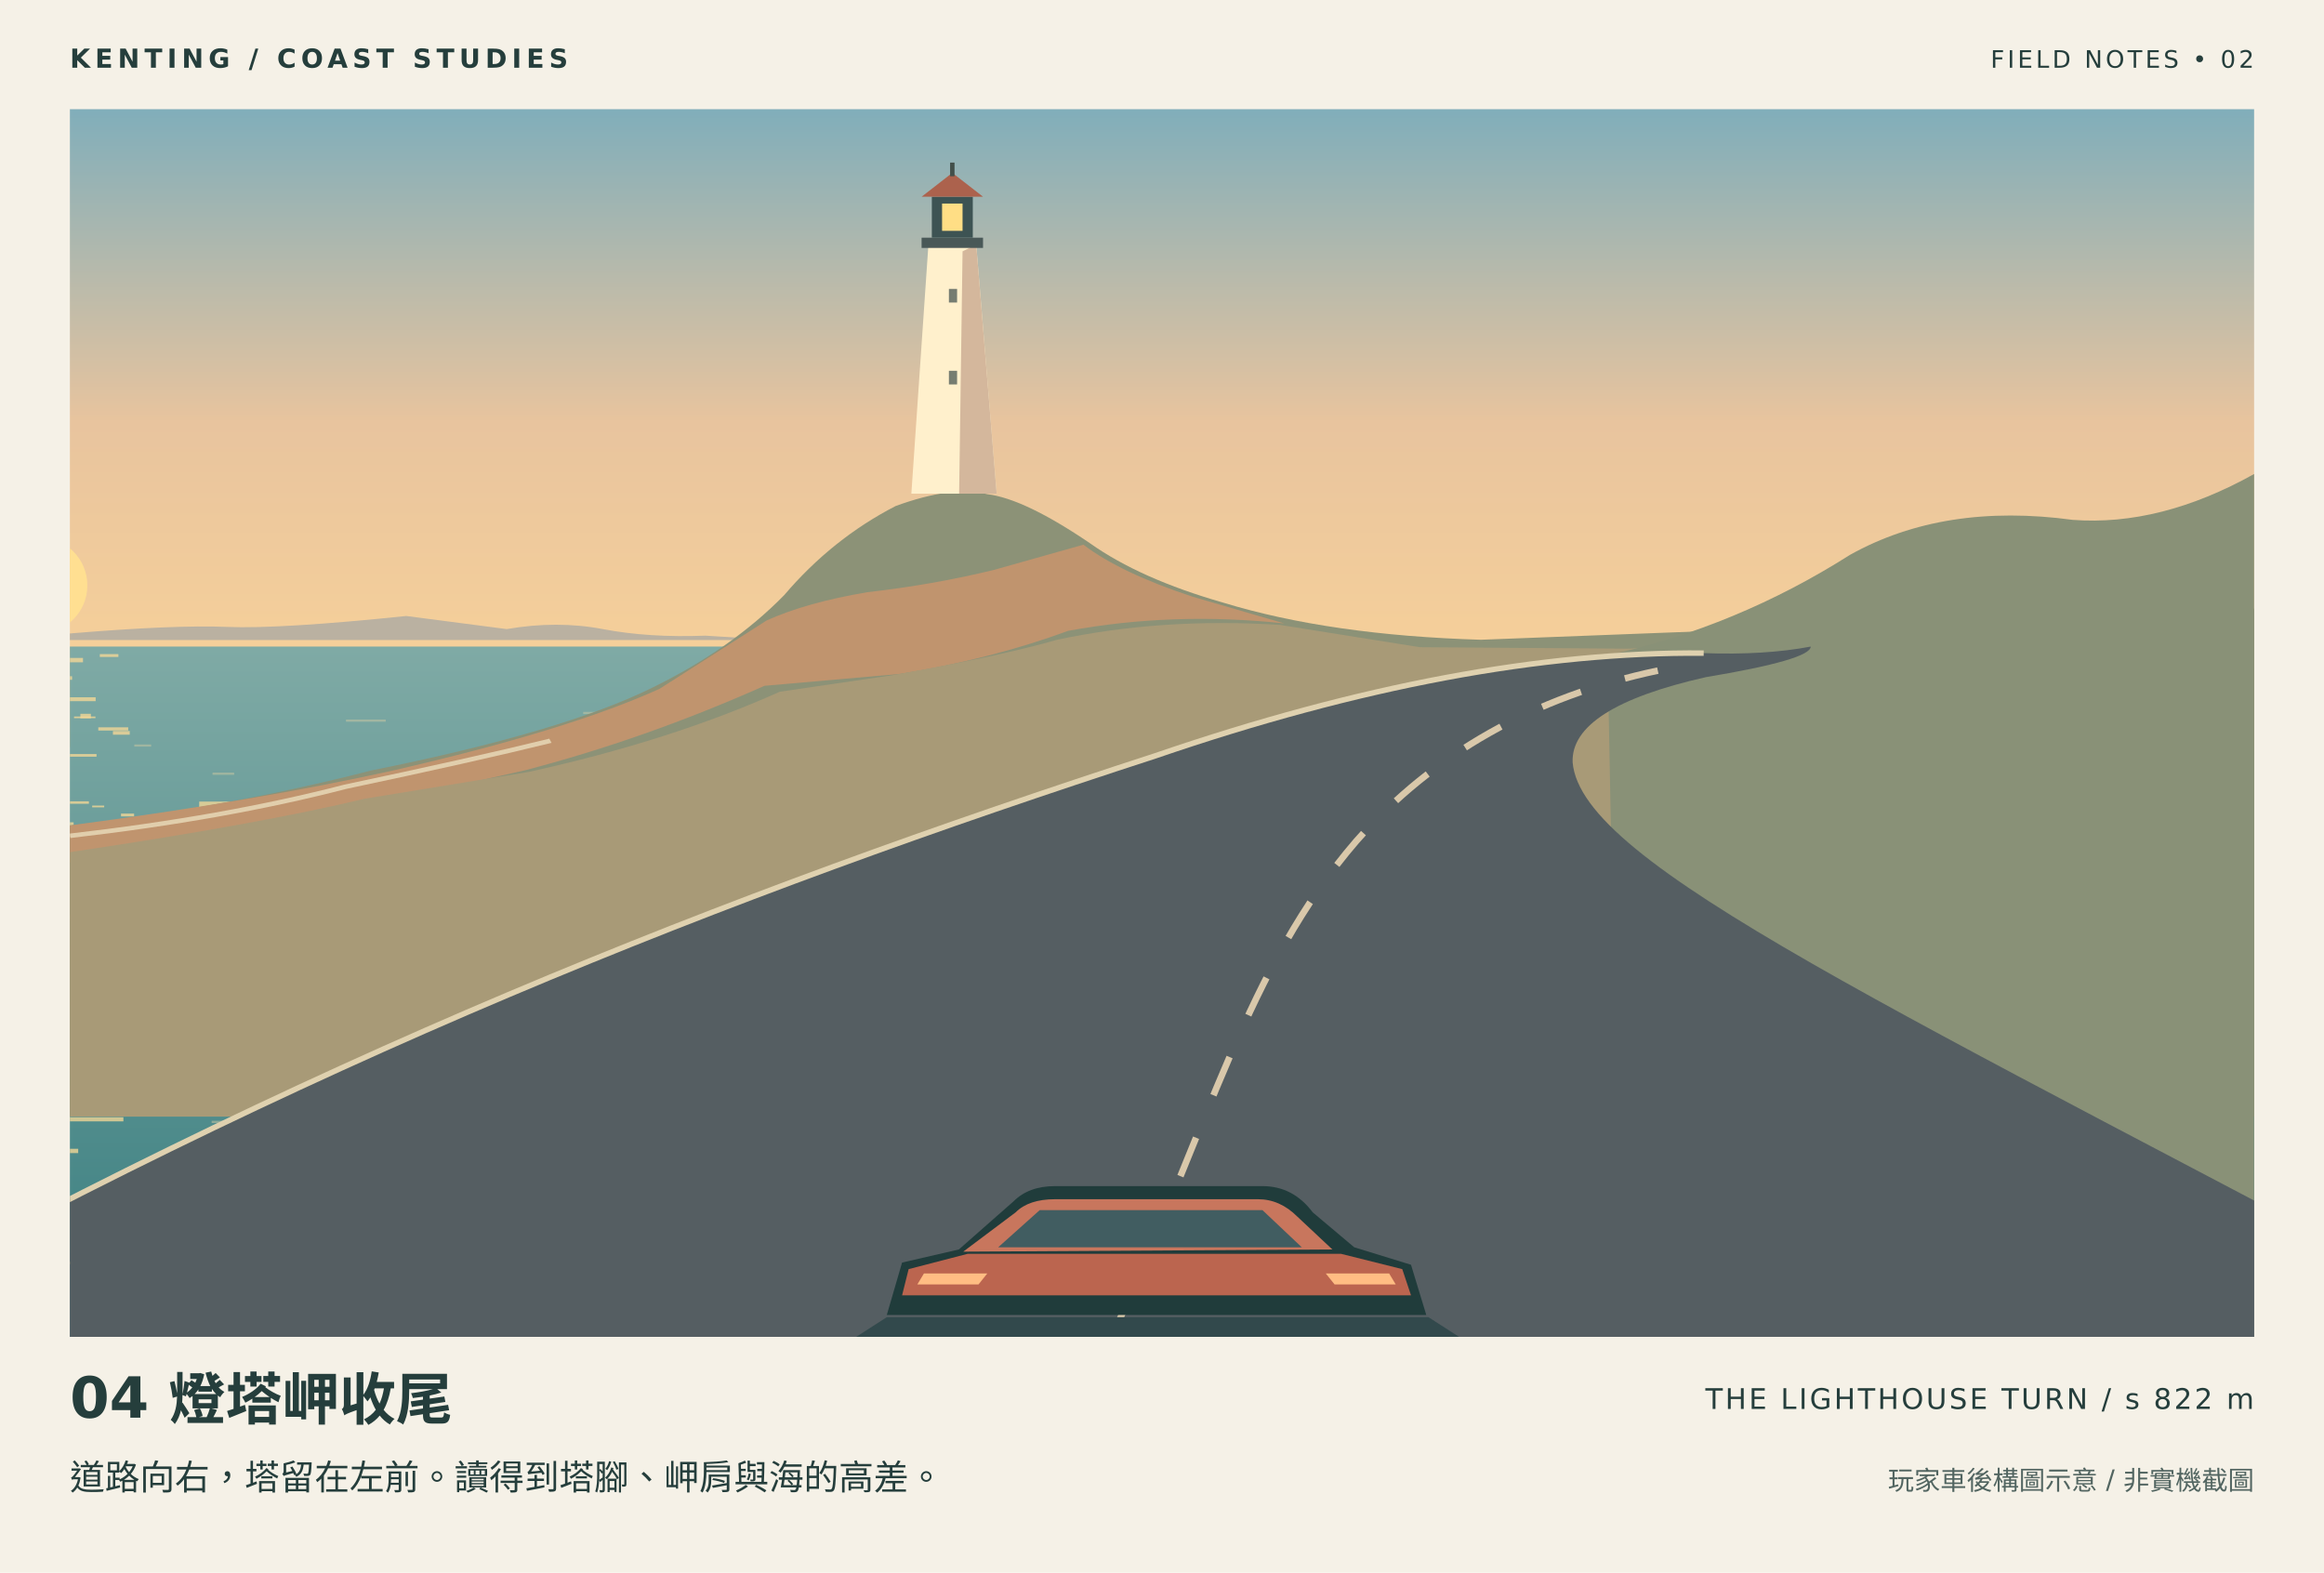
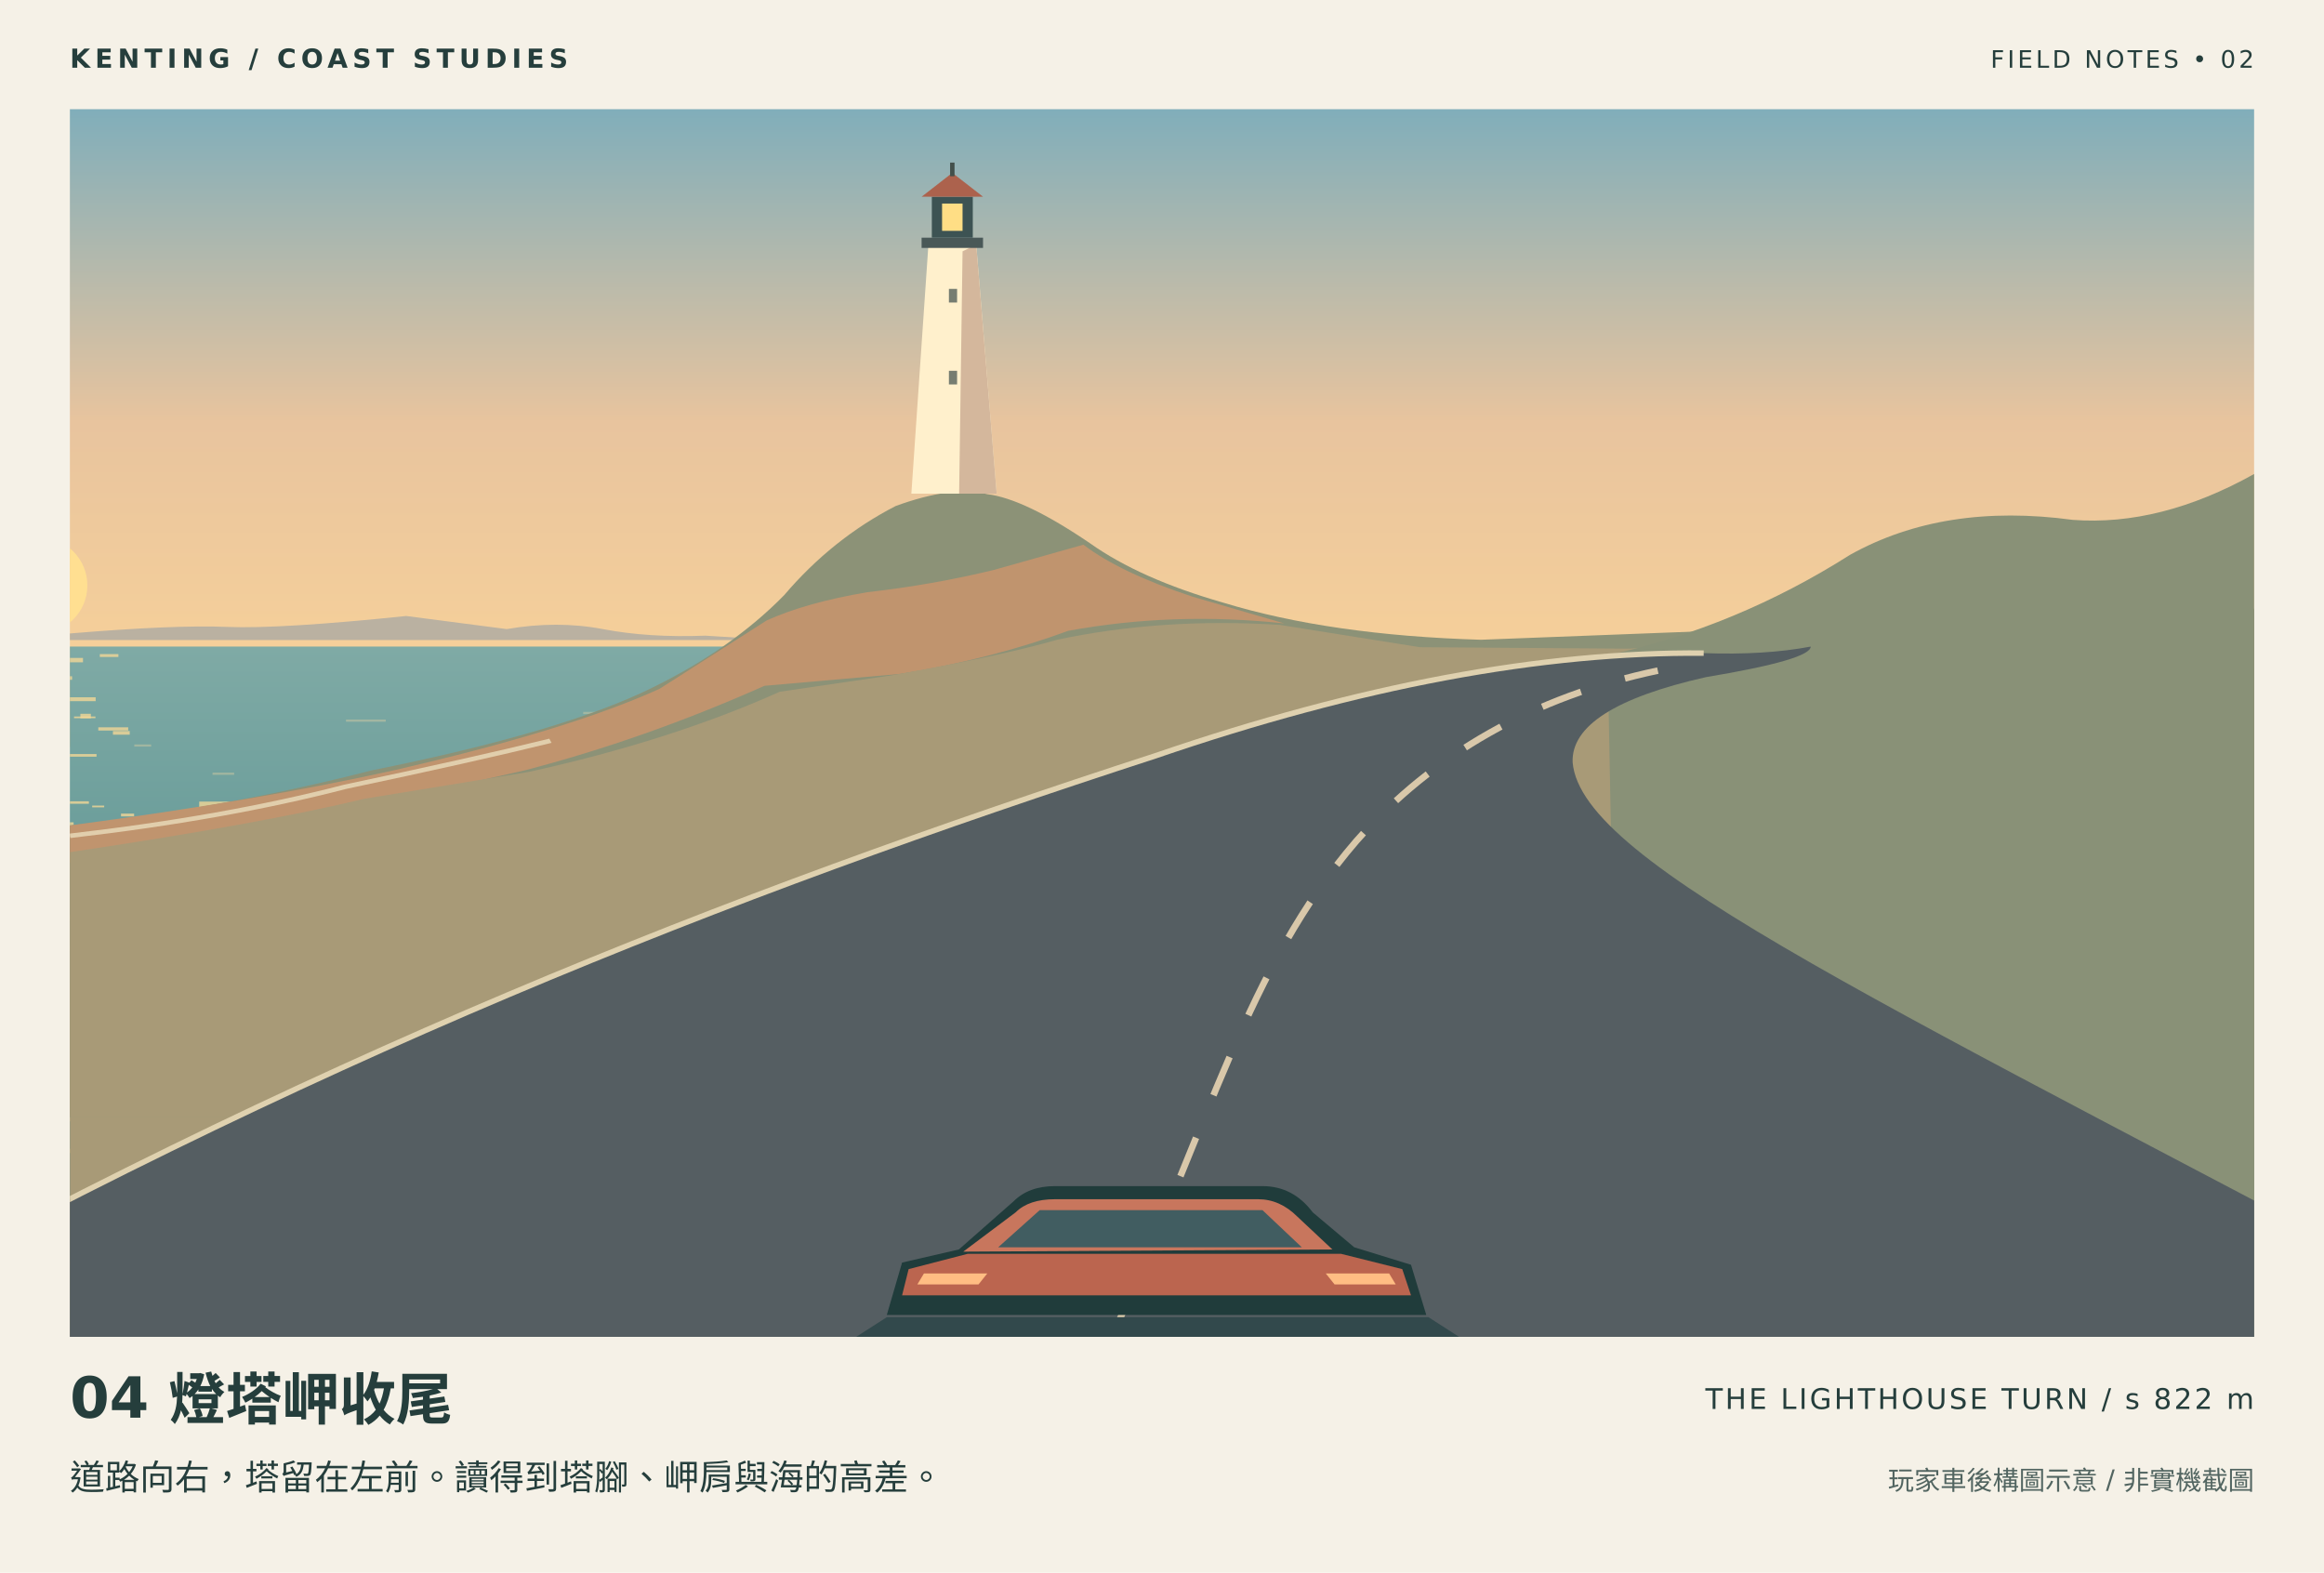
<svg xmlns="http://www.w3.org/2000/svg" width="1064" height="720" viewBox="0 0 1064 720" font-family="DejaVu Sans, Noto Sans CJK TC, sans-serif">
  <defs>
    <linearGradient id="sky" x2="0" y2="1" gradientUnits="objectBoundingBox">
      <stop stop-color="#81aeba" />
      <stop offset=".49" stop-color="#e8c49e" />
      <stop offset="1" stop-color="#fbd498" />
    </linearGradient>
    <linearGradient id="sea" x2="0" y2="1">
      <stop stop-color="#7faaa5" />
      <stop offset="1" stop-color="#397e80" />
    </linearGradient>
    <clipPath id="scene">
      <rect width="1000" height="562" />
    </clipPath>
  </defs>
  <rect x="0" y="0" width="1064" height="720" fill="#f5f1e7" />
  <text x="32" y="31" fill="#253e3c" font-size="12" letter-spacing="2.2" font-weight="bold">KENTING   /   COAST STUDIES</text>
  <text x="1032" y="31" fill="#253e3c" font-size="11" text-anchor="end" letter-spacing="1.4">FIELD NOTES    •    02</text>
  <g transform="translate(32 50)" clip-path="url(#scene)">
    <rect x="0" y="0" width="1000" height="292" fill="url(#sky)" />
    <rect x="0" y="246" width="1000" height="318" fill="url(#sea)" />
    <circle cx="-14" cy="218" r="22" fill="#ffdf91" />
    <path d="M0 240 Q48 236 72 237 T154 232 L200 238 Q223 234 244 238 T291 241 L323 243 H0Z" fill="#bab1a1" />
    <path d="M54.8 414.4h19.7" fill="none" stroke="#f9da95" stroke-width="1.115" opacity=".75" />
    <path d="M-23.1 476.9h26.9" fill="none" stroke="#f9da95" stroke-width="1.983" opacity=".75" />
    <path d="M-30.5 353.1h14.0" fill="none" stroke="#f9da95" stroke-width="1.26" opacity=".75" />
    <path d="M192.3 463.3h57.9" fill="none" stroke="#f9da95" stroke-width="1.378" opacity=".75" />
    <path d="M-11.6 448.1h30.6" fill="none" stroke="#f9da95" stroke-width="1.594" opacity=".75" />
    <path d="M-14.0 254.8h11.3" fill="none" stroke="#f9da95" stroke-width="1.035" opacity=".75" />
    <path d="M75.0 386.2h24.8" fill="none" stroke="#f9da95" stroke-width="1.992" opacity=".75" />
    <path d="M-21.2 275.0h12.1" fill="none" stroke="#f9da95" stroke-width="1.43" opacity=".75" />
    <path d="M-1.7 295.8h13.9" fill="none" stroke="#f9da95" stroke-width="1.219" opacity=".75" />
    <path d="M23.6 440.8h14.5" fill="none" stroke="#f9da95" stroke-width="1.774" opacity=".75" />
    <path d="M66.3 457.9h18.5" fill="none" stroke="#f9da95" stroke-width="2.144" opacity=".75" />
    <path d="M202.8 410.9h35.5" fill="none" stroke="#f9da95" stroke-width="1.136" opacity=".75" />
    <path d="M76.1 491.8h24.1" fill="none" stroke="#f9da95" stroke-width="0.796" opacity=".75" />
    <path d="M69.5 422.2h15.6" fill="none" stroke="#f9da95" stroke-width="1.084" opacity=".75" />
    <path d="M-19.4 327.2h21.1" fill="none" stroke="#f9da95" stroke-width="1.515" opacity=".75" />
    <path d="M59.2 318.2h25.4" fill="none" stroke="#f9da95" stroke-width="2.473" opacity=".75" />
    <path d="M23.4 323.1h6.0" fill="none" stroke="#f9da95" stroke-width="1.294" opacity=".75" />
    <path d="M37.2 514.7h25.4" fill="none" stroke="#f9da95" stroke-width="0.751" opacity=".75" />
    <path d="M2.6 508.1h65.5" fill="none" stroke="#f9da95" stroke-width="1.859" opacity=".75" />
    <path d="M-27.6 356.4h17.2" fill="none" stroke="#f9da95" stroke-width="1.273" opacity=".75" />
    <path d="M-3.3 440.9h41.6" fill="none" stroke="#f9da95" stroke-width="1.584" opacity=".75" />
    <path d="M-6.0 462.4h30.5" fill="none" stroke="#f9da95" stroke-width="1.923" opacity=".75" />
    <path d="M150.3 411.2h38.1" fill="none" stroke="#f9da95" stroke-width="2.302" opacity=".75" />
    <path d="M114.2 422.7h31.5" fill="none" stroke="#f9da95" stroke-width="0.849" opacity=".75" />
    <path d="M62.4 362.1h27.6" fill="none" stroke="#f9da95" stroke-width="1.109" opacity=".75" />
    <path d="M-39.8 368.0h33.5" fill="none" stroke="#f9da95" stroke-width="1.384" opacity=".75" />
    <path d="M-11.3 369.6h21.1" fill="none" stroke="#f9da95" stroke-width="1.666" opacity=".75" />
    <path d="M-8.2 398.3h7.2" fill="none" stroke="#f9da95" stroke-width="1.838" opacity=".75" />
    <path d="M104.5 429.8h6.6" fill="none" stroke="#f9da95" stroke-width="1.31" opacity=".75" />
    <path d="M76.2 525.6h57.6" fill="none" stroke="#f9da95" stroke-width="1.52" opacity=".75" />
    <path d="M43.1 431.4h12.9" fill="none" stroke="#f9da95" stroke-width="1.303" opacity=".75" />
    <path d="M19.7 285.5h7.7" fill="none" stroke="#f9da95" stroke-width="1.685" opacity=".75" />
    <path d="M-8.8 260.4h9.8" fill="none" stroke="#f9da95" stroke-width="1.615" opacity=".75" />
    <path d="M-12.7 384.1h34.8" fill="none" stroke="#f9da95" stroke-width="2.112" opacity=".75" />
    <path d="M-35.4 260.0h12.9" fill="none" stroke="#f9da95" stroke-width="0.911" opacity=".75" />
    <path d="M-16.5 528.2h58.9" fill="none" stroke="#f9da95" stroke-width="1.235" opacity=".75" />
    <path d="M68.0 512.8h11.0" fill="none" stroke="#f9da95" stroke-width="1.22" opacity=".75" />
    <path d="M46.1 375.4h26.1" fill="none" stroke="#f9da95" stroke-width="1.746" opacity=".75" />
    <path d="M16.6 390.9h40.9" fill="none" stroke="#f9da95" stroke-width="0.937" opacity=".75" />
    <path d="M-3.5 457.7h13.9" fill="none" stroke="#f9da95" stroke-width="1.456" opacity=".75" />
    <path d="M10.2 319.2h5.5" fill="none" stroke="#f9da95" stroke-width="0.802" opacity=".75" />
    <path d="M-17.4 275.8h7.1" fill="none" stroke="#f9da95" stroke-width="0.944" opacity=".75" />
    <path d="M-0.8 252.2h6.8" fill="none" stroke="#f9da95" stroke-width="2.015" opacity=".75" />
    <path d="M1.9 278.4h9.8" fill="none" stroke="#f9da95" stroke-width="0.767" opacity=".75" />
    <path d="M-15.7 249.9h9.6" fill="none" stroke="#f9da95" stroke-width="1.963" opacity=".75" />
    <path d="M51.4 423.0h37.8" fill="none" stroke="#f9da95" stroke-width="0.732" opacity=".75" />
    <path d="M13.7 250.1h8.5" fill="none" stroke="#f9da95" stroke-width="1.321" opacity=".75" />
    <path d="M-9.7 370.5h10.1" fill="none" stroke="#f9da95" stroke-width="2.323" opacity=".75" />
    <path d="M-30.8 390.5h19.9" fill="none" stroke="#f9da95" stroke-width="1.059" opacity=".75" />
    <path d="M116.9 517.9h36.3" fill="none" stroke="#f9da95" stroke-width="1.868" opacity=".75" />
    <path d="M32.2 404.8h6.2" fill="none" stroke="#f9da95" stroke-width="1.714" opacity=".75" />
    <path d="M-25.5 288.3h10.9" fill="none" stroke="#f9da95" stroke-width="1.552" opacity=".75" />
    <path d="M13.1 352.3h30.9" fill="none" stroke="#f9da95" stroke-width="1.316" opacity=".75" />
    <path d="M67.1 455.5h43.6" fill="none" stroke="#f9da95" stroke-width="0.759" opacity=".75" />
    <path d="M-38.0 312.3h16.7" fill="none" stroke="#f9da95" stroke-width="1.42" opacity=".75" />
    <path d="M-2.5 270.1h14.3" fill="none" stroke="#f9da95" stroke-width="1.774" opacity=".75" />
    <path d="M30.6 348.7h23.5" fill="none" stroke="#f9da95" stroke-width="0.852" opacity=".75" />
    <path d="M37.0 399.6h30.9" fill="none" stroke="#f9da95" stroke-width="2.332" opacity=".75" />
    <path d="M13.0 283.7h13.7" fill="none" stroke="#f9da95" stroke-width="1.473" opacity=".75" />
    <path d="M-11.8 317.4h20.5" fill="none" stroke="#f9da95" stroke-width="1.138" opacity=".75" />
    <path d="M6.0 360.3h23.2" fill="none" stroke="#f9da95" stroke-width="2.459" opacity=".75" />
    <path d="M-7.9 409.5h15.8" fill="none" stroke="#f9da95" stroke-width="0.85" opacity=".75" />
    <path d="M81.7 359.2h24.0" fill="none" stroke="#f9da95" stroke-width="1.385" opacity=".75" />
    <path d="M-37.6 365.7h29.3" fill="none" stroke="#f9da95" stroke-width="1.063" opacity=".75" />
    <path d="M42.6 377.0h19.3" fill="none" stroke="#f9da95" stroke-width="1.422" opacity=".75" />
    <path d="M170.1 510.4h12.7" fill="none" stroke="#f9da95" stroke-width="1.962" opacity=".75" />
    <path d="M74.1 379.2h14.5" fill="none" stroke="#f9da95" stroke-width="1.491" opacity=".75" />
    <path d="M4.8 277.8h4.8" fill="none" stroke="#f9da95" stroke-width="2.052" opacity=".75" />
    <path d="M281.0 460.1h10.9" fill="none" stroke="#c3c5a3" stroke-width="1" opacity=".56" />
    <path d="M554.7 288.2h16.3" fill="none" stroke="#c3c5a3" stroke-width="1" opacity=".56" />
    <path d="M482.7 349.7h6.3" fill="none" stroke="#c3c5a3" stroke-width="1" opacity=".56" />
    <path d="M472.1 476.8h18.5" fill="none" stroke="#c3c5a3" stroke-width="1" opacity=".56" />
    <path d="M483.1 313.7h14.7" fill="none" stroke="#c3c5a3" stroke-width="1" opacity=".56" />
    <path d="M122.3 356.3h9.8" fill="none" stroke="#c3c5a3" stroke-width="1" opacity=".56" />
    <path d="M475.3 393.5h5.5" fill="none" stroke="#c3c5a3" stroke-width="1" opacity=".56" />
    <path d="M262.9 471.5h11.4" fill="none" stroke="#c3c5a3" stroke-width="1" opacity=".56" />
    <path d="M188.4 432.0h13.1" fill="none" stroke="#c3c5a3" stroke-width="1" opacity=".56" />
    <path d="M77.6 347.9h15.7" fill="none" stroke="#c3c5a3" stroke-width="1" opacity=".56" />
    <path d="M589.9 426.3h10.5" fill="none" stroke="#c3c5a3" stroke-width="1" opacity=".56" />
    <path d="M64.9 463.6h10.6" fill="none" stroke="#c3c5a3" stroke-width="1" opacity=".56" />
    <path d="M77.9 327.4h10.5" fill="none" stroke="#c3c5a3" stroke-width="1" opacity=".56" />
    <path d="M271.0 476.3h11.0" fill="none" stroke="#c3c5a3" stroke-width="1" opacity=".56" />
    <path d="M428.2 296.2h11.8" fill="none" stroke="#c3c5a3" stroke-width="1" opacity=".56" />
    <path d="M510.1 323.6h13.7" fill="none" stroke="#c3c5a3" stroke-width="1" opacity=".56" />
    <path d="M126.4 279.9h18.2" fill="none" stroke="#c3c5a3" stroke-width="1" opacity=".56" />
    <path d="M430.2 452.8h13.4" fill="none" stroke="#c3c5a3" stroke-width="1" opacity=".56" />
    <path d="M647.4 411.1h6.1" fill="none" stroke="#c3c5a3" stroke-width="1" opacity=".56" />
    <path d="M179.6 465.6h10.5" fill="none" stroke="#c3c5a3" stroke-width="1" opacity=".56" />
    <path d="M535.7 312.3h5.8" fill="none" stroke="#c3c5a3" stroke-width="1" opacity=".56" />
    <path d="M601.9 436.4h18.2" fill="none" stroke="#c3c5a3" stroke-width="1" opacity=".56" />
    <path d="M293.4 393.4h3.6" fill="none" stroke="#c3c5a3" stroke-width="1" opacity=".56" />
    <path d="M547.7 412.7h16.2" fill="none" stroke="#c3c5a3" stroke-width="1" opacity=".56" />
    <path d="M132.4 362.6h14.7" fill="none" stroke="#c3c5a3" stroke-width="1" opacity=".56" />
    <path d="M236.7 378.1h10.1" fill="none" stroke="#c3c5a3" stroke-width="1" opacity=".56" />
    <path d="M449.0 275.6h12.5" fill="none" stroke="#c3c5a3" stroke-width="1" opacity=".56" />
    <path d="M307.9 294.7h18.2" fill="none" stroke="#c3c5a3" stroke-width="1" opacity=".56" />
    <path d="M220.0 347.9h16.2" fill="none" stroke="#c3c5a3" stroke-width="1" opacity=".56" />
    <path d="M403.4 366.7h13.7" fill="none" stroke="#c3c5a3" stroke-width="1" opacity=".56" />
    <path d="M640.1 320.4h3.8" fill="none" stroke="#c3c5a3" stroke-width="1" opacity=".56" />
    <path d="M432.0 341.1h8.3" fill="none" stroke="#c3c5a3" stroke-width="1" opacity=".56" />
    <path d="M644.8 448.5h13.6" fill="none" stroke="#c3c5a3" stroke-width="1" opacity=".56" />
    <path d="M86.3 397.8h4.6" fill="none" stroke="#c3c5a3" stroke-width="1" opacity=".56" />
    <path d="M29.5 291.3h7.7" fill="none" stroke="#c3c5a3" stroke-width="1" opacity=".56" />
    <path d="M365.0 451.0h15.6" fill="none" stroke="#c3c5a3" stroke-width="1" opacity=".56" />
    <path d="M180.8 419.4h7.6" fill="none" stroke="#c3c5a3" stroke-width="1" opacity=".56" />
    <path d="M507.8 351.4h15.6" fill="none" stroke="#c3c5a3" stroke-width="1" opacity=".56" />
    <path d="M419.4 354.5h14.7" fill="none" stroke="#c3c5a3" stroke-width="1" opacity=".56" />
    <path d="M65.3 304.2h9.9" fill="none" stroke="#c3c5a3" stroke-width="1" opacity=".56" />
    <path d="M235.0 276.4h12.3" fill="none" stroke="#c3c5a3" stroke-width="1" opacity=".56" />
    <path d="M37.4 359.2h4.4" fill="none" stroke="#c3c5a3" stroke-width="1" opacity=".56" />
    <path d="M357.4 430.3h5.2" fill="none" stroke="#c3c5a3" stroke-width="1" opacity=".56" />
    <path d="M651.8 289.1h10.7" fill="none" stroke="#c3c5a3" stroke-width="1" opacity=".56" />
    <path d="M635.4 271.7h12.2" fill="none" stroke="#c3c5a3" stroke-width="1" opacity=".56" />
    <path d="M658.1 462.6h9.9" fill="none" stroke="#c3c5a3" stroke-width="1" opacity=".56" />
    <path d="M587.2 277.2h18.9" fill="none" stroke="#c3c5a3" stroke-width="1" opacity=".56" />
    <path d="M226.0 420.8h17.9" fill="none" stroke="#c3c5a3" stroke-width="1" opacity=".56" />
    <path d="M189.2 379.1h16.7" fill="none" stroke="#c3c5a3" stroke-width="1" opacity=".56" />
    <path d="M237.9 300.3h12.5" fill="none" stroke="#c3c5a3" stroke-width="1" opacity=".56" />
    <path d="M526.3 302.0h3.1" fill="none" stroke="#c3c5a3" stroke-width="1" opacity=".56" />
    <path d="M635.3 339.0h14.8" fill="none" stroke="#c3c5a3" stroke-width="1" opacity=".56" />
    <path d="M518.2 357.3h15.4" fill="none" stroke="#c3c5a3" stroke-width="1" opacity=".56" />
    <path d="M100.1 395.5h17.7" fill="none" stroke="#c3c5a3" stroke-width="1" opacity=".56" />
    <path d="M12.2 331.8h15.8" fill="none" stroke="#c3c5a3" stroke-width="1" opacity=".56" />
    <path d="M157.3 410.8h18.2" fill="none" stroke="#c3c5a3" stroke-width="1" opacity=".56" />
    <path d="M113.5 335.4h8.3" fill="none" stroke="#c3c5a3" stroke-width="1" opacity=".56" />
    <path d="M252.7 325.1h4.0" fill="none" stroke="#c3c5a3" stroke-width="1" opacity=".56" />
    <path d="M437.3 332.9h6.7" fill="none" stroke="#c3c5a3" stroke-width="1" opacity=".56" />
    <path d="M406.2 390.2h4.1" fill="none" stroke="#c3c5a3" stroke-width="1" opacity=".56" />
+     <path d="M0 400 H1000 V562 H0Z" fill="#a89a77" />
    <g transform="translate(0 79) scale(1 .68)">
      <path d="M0 366 Q72 354 138 329 Q226 303 267 273 Q303 247 327 211 Q349 173 378 151 Q404 137 420 143 Q437 146 467 176 Q490 200 528 216 Q577 238 646 241 L1000 221 V562 H0Z" fill="#8c9277" />
      <path d="M0 366 Q87 349 148 329 Q228 302 270 274 L319 228 Q337 216 365 209 Q395 204 423 194 L464 177 Q481 196 514 212 L556 230 Q505 222 457 235 Q422 254 380 264 L318 272 Q263 308 208 329 L108 362 L0 391Z" fill="#c0946e" />
      <path d="M0 384 Q87 365 135 348 L210 330 Q275 309 325 276 L376 265 Q426 252 452 241 Q500 226 554 231 L618 246 L714 247 L1000 220 V562 H0Z" fill="#a89a77" />
      <path d="M0 373 Q71 361 126 340 Q184 322 220 309" fill="none" stroke="#e1ceac" stroke-width="3" />
    </g>
    <g transform="translate(404 176) scale(1.5625)">
      <path d="M -12 0 L -7 -73 L 7 -73 L 13 0 Z" fill="#fff0cc" />
      <path d="M 2 0 L 3 -71 L 7 -73 L 13 0Z" fill="#d4b79c" />
      <rect x="-9" y="-75" width="18" height="3" fill="#495857" />
      <path d="M -6 -75 V -87 H 6 V -75Z" fill="#3d5353" />
      <rect x="-3" y="-85" width="6" height="8" fill="#ffde85" />
      <path d="M -9 -87 L 0 -94 L 9 -87Z" fill="#ac624d" />
      <path d="M 0 -93 v -4" fill="none" stroke="#43504b" stroke-width="1.3" />
      <rect x="-1" y="-60" width="2.4" height="4" fill="#767d71" />
      <rect x="-1" y="-36" width="2.4" height="4" fill="#767d71" />
    </g>
    <path d="M704 250 Q763 237 815 204 Q858 180 917 188 Q957 191 1000 167 V562 H710Z" fill="#899177" />
    <path d="M-118 562 C109 435 300 360 497 296 Q637 248 748 249 Q776 250 797 246 Q797 252 749 260 Q687 274 688 299 C692 346 833 410 1118 562Z" fill="#555e62" />
    <path d="M-118 562 C109 435 300 360 497 296 Q637 248 748 249" fill="none" stroke="#dfd1af" stroke-width="2.5" />
    <path d="M477 562 C522 464 539 393 589 335 Q642 275 727 257" fill="none" stroke="#e1ceae" stroke-width="3" stroke-dasharray="19 21" opacity=".94" />
    <g>
      <path d="M 374 552 L 381 528 L 407 522 L 432 500 Q 439 493 451 493 L 546 493 Q 560 493 569 505 L 588 521 L 614 529 L 621 552 Z" fill="#203c3b" />
      <path d="M 409 523 L 433 505 Q 439 499 451 499 H 544 Q 554 499 562 507 L 578 522Z" fill="#c8765d" />
      <path d="M 425 521 L 444 504 H 546 L 564 521Z" fill="#415d61" />
      <path d="M 384 531 L 411 524 H 582 L 610 531 L 614 543 H 381Z" fill="#bb654f" />
      <path d="M 391 533 H 420 L 416 538 H 388Z M 575 533 H 604 L 607 538 H 579Z" fill="#ffbd83" />
      <path d="M 374 553 H 622 L 636 562 H 360Z" fill="#32494c" />
    </g>
  </g>
  <text x="32" y="649" fill="#253e3c" font-size="26" font-weight="bold">04    燈塔岬收尾</text>
  <text x="1032" y="645" fill="#253e3c" font-size="13" text-anchor="end" letter-spacing="1.1">THE LIGHTHOUSE TURN    /    s 822 m</text>
  <text x="32" y="682" fill="#253e3c" font-size="16">道路向右，塔留在左前。讀得到塔腳、岬肩與海的高差。</text>
  <text x="1032" y="682" fill="#253e3c" font-size="12" text-anchor="end" fill-opacity=".78">玩家車後構圖示意   /   非實機截圖</text>
</svg>
